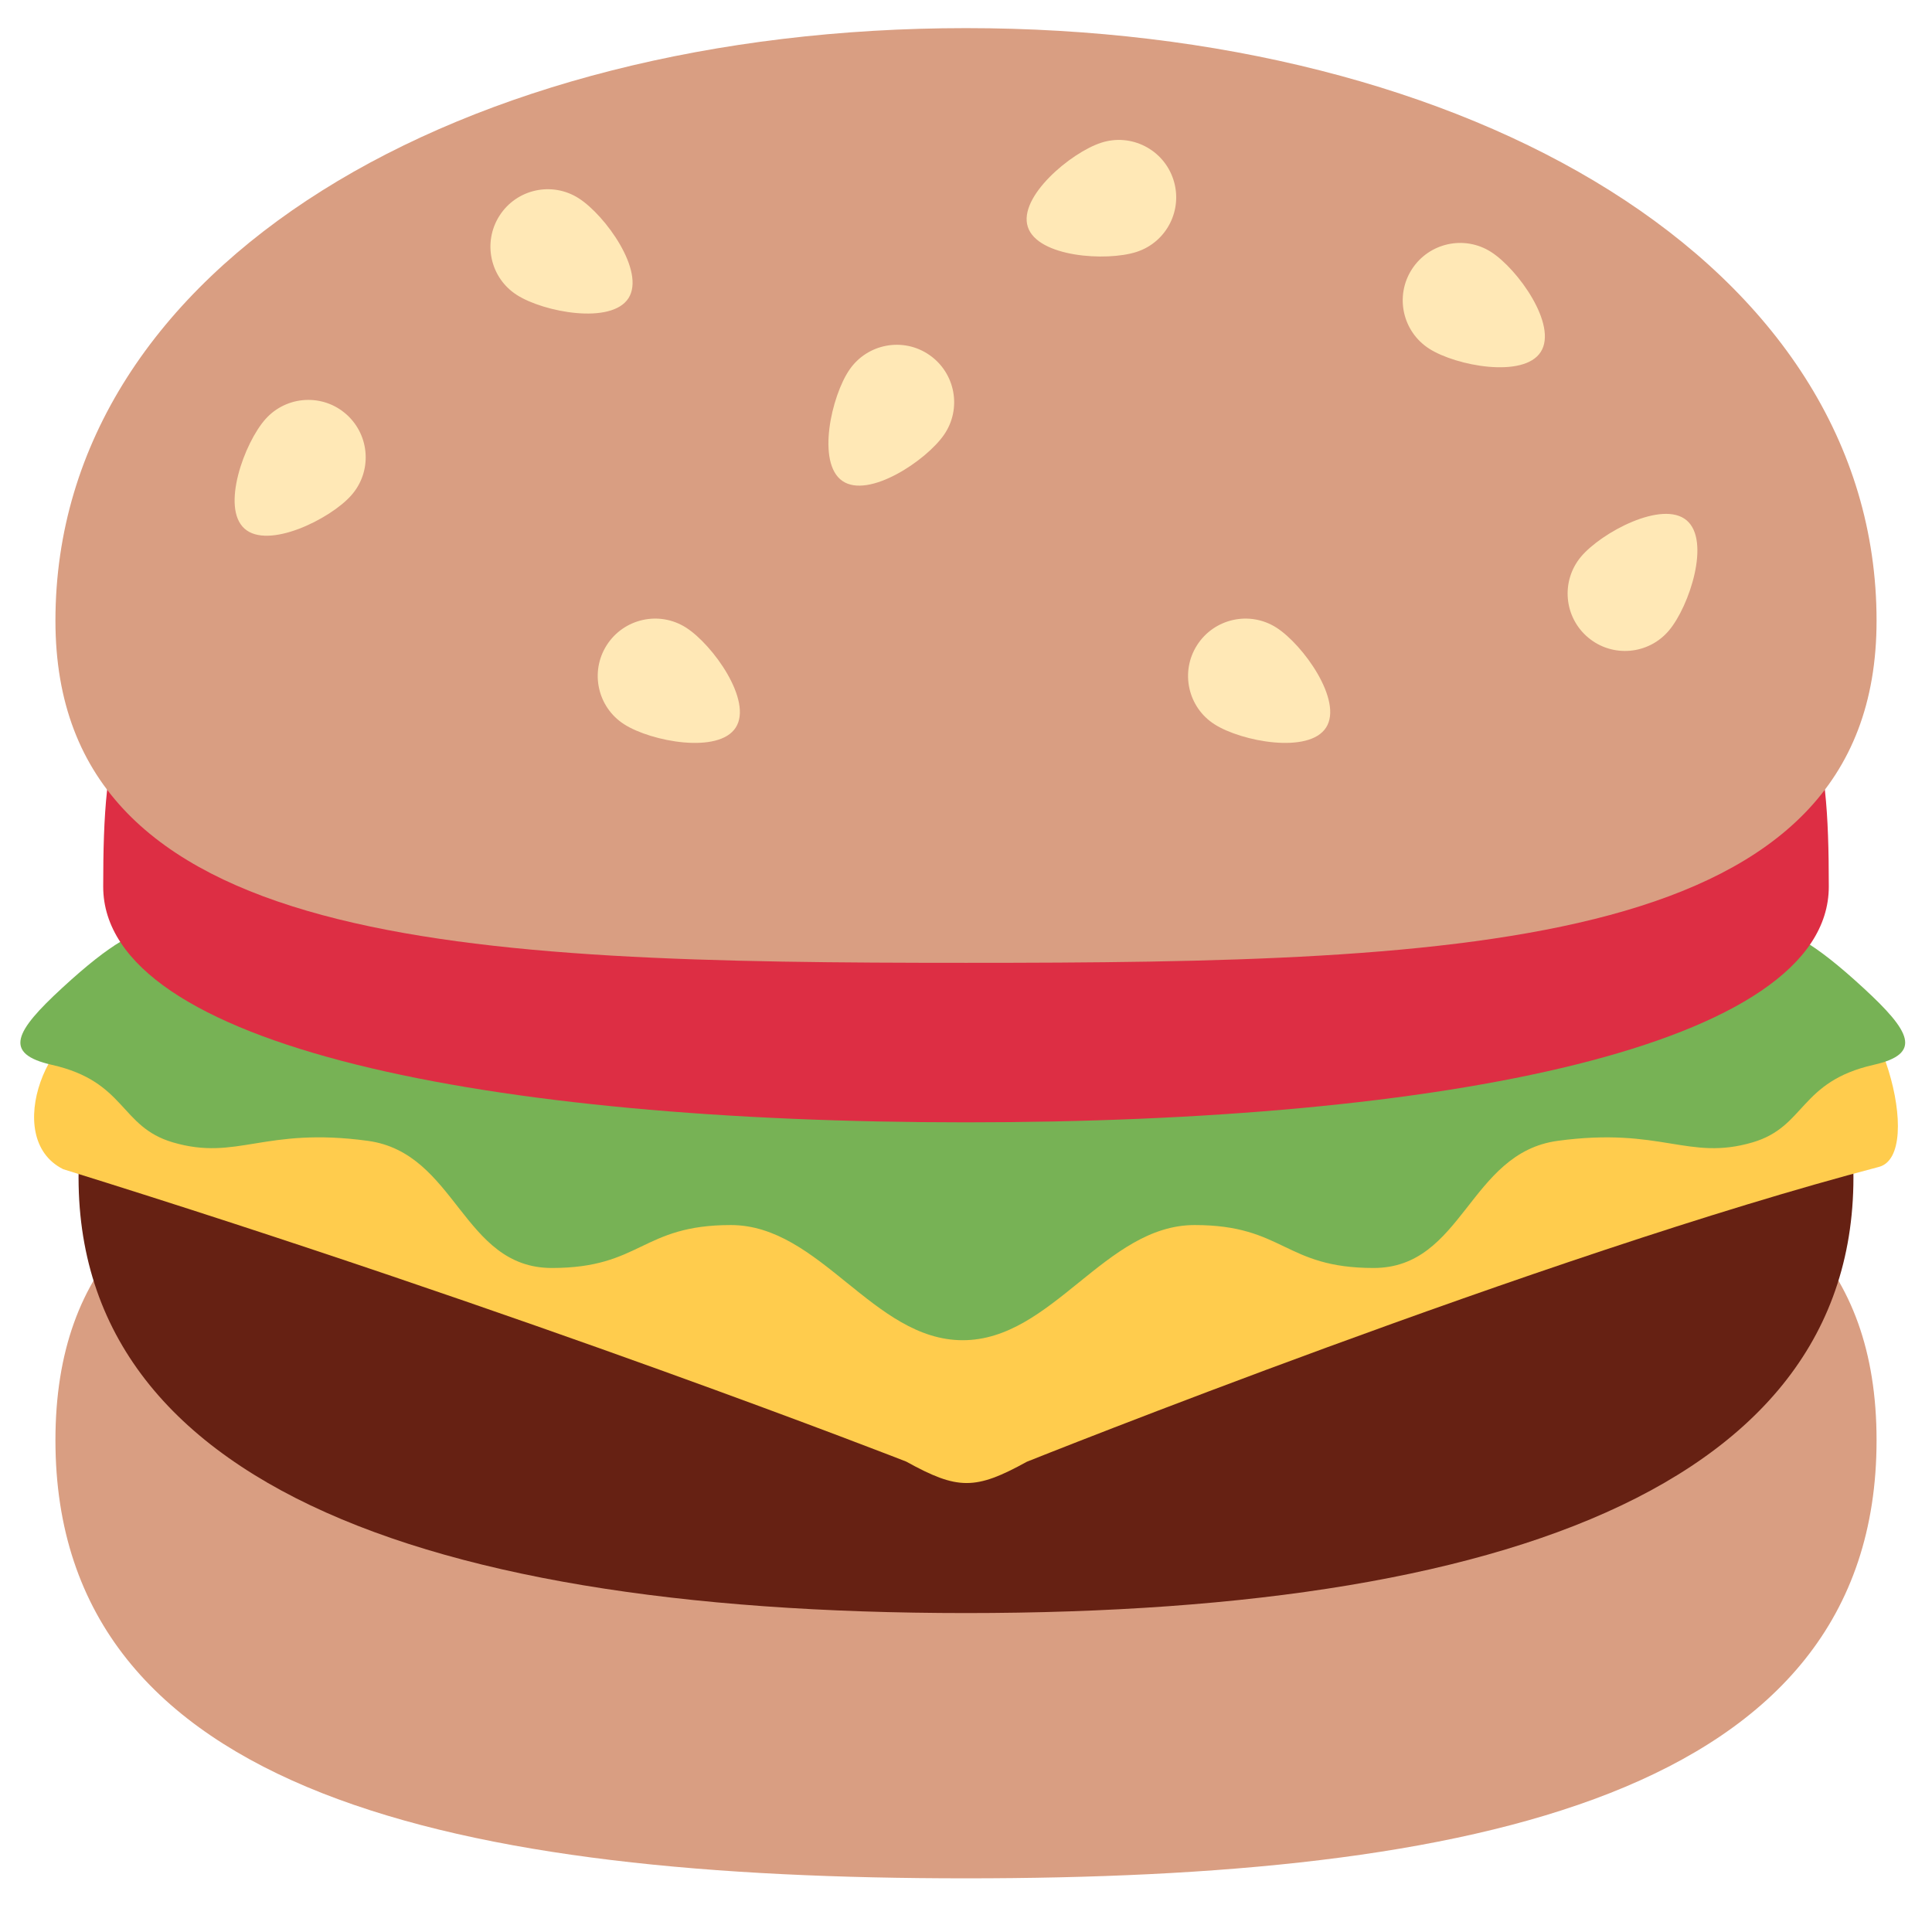
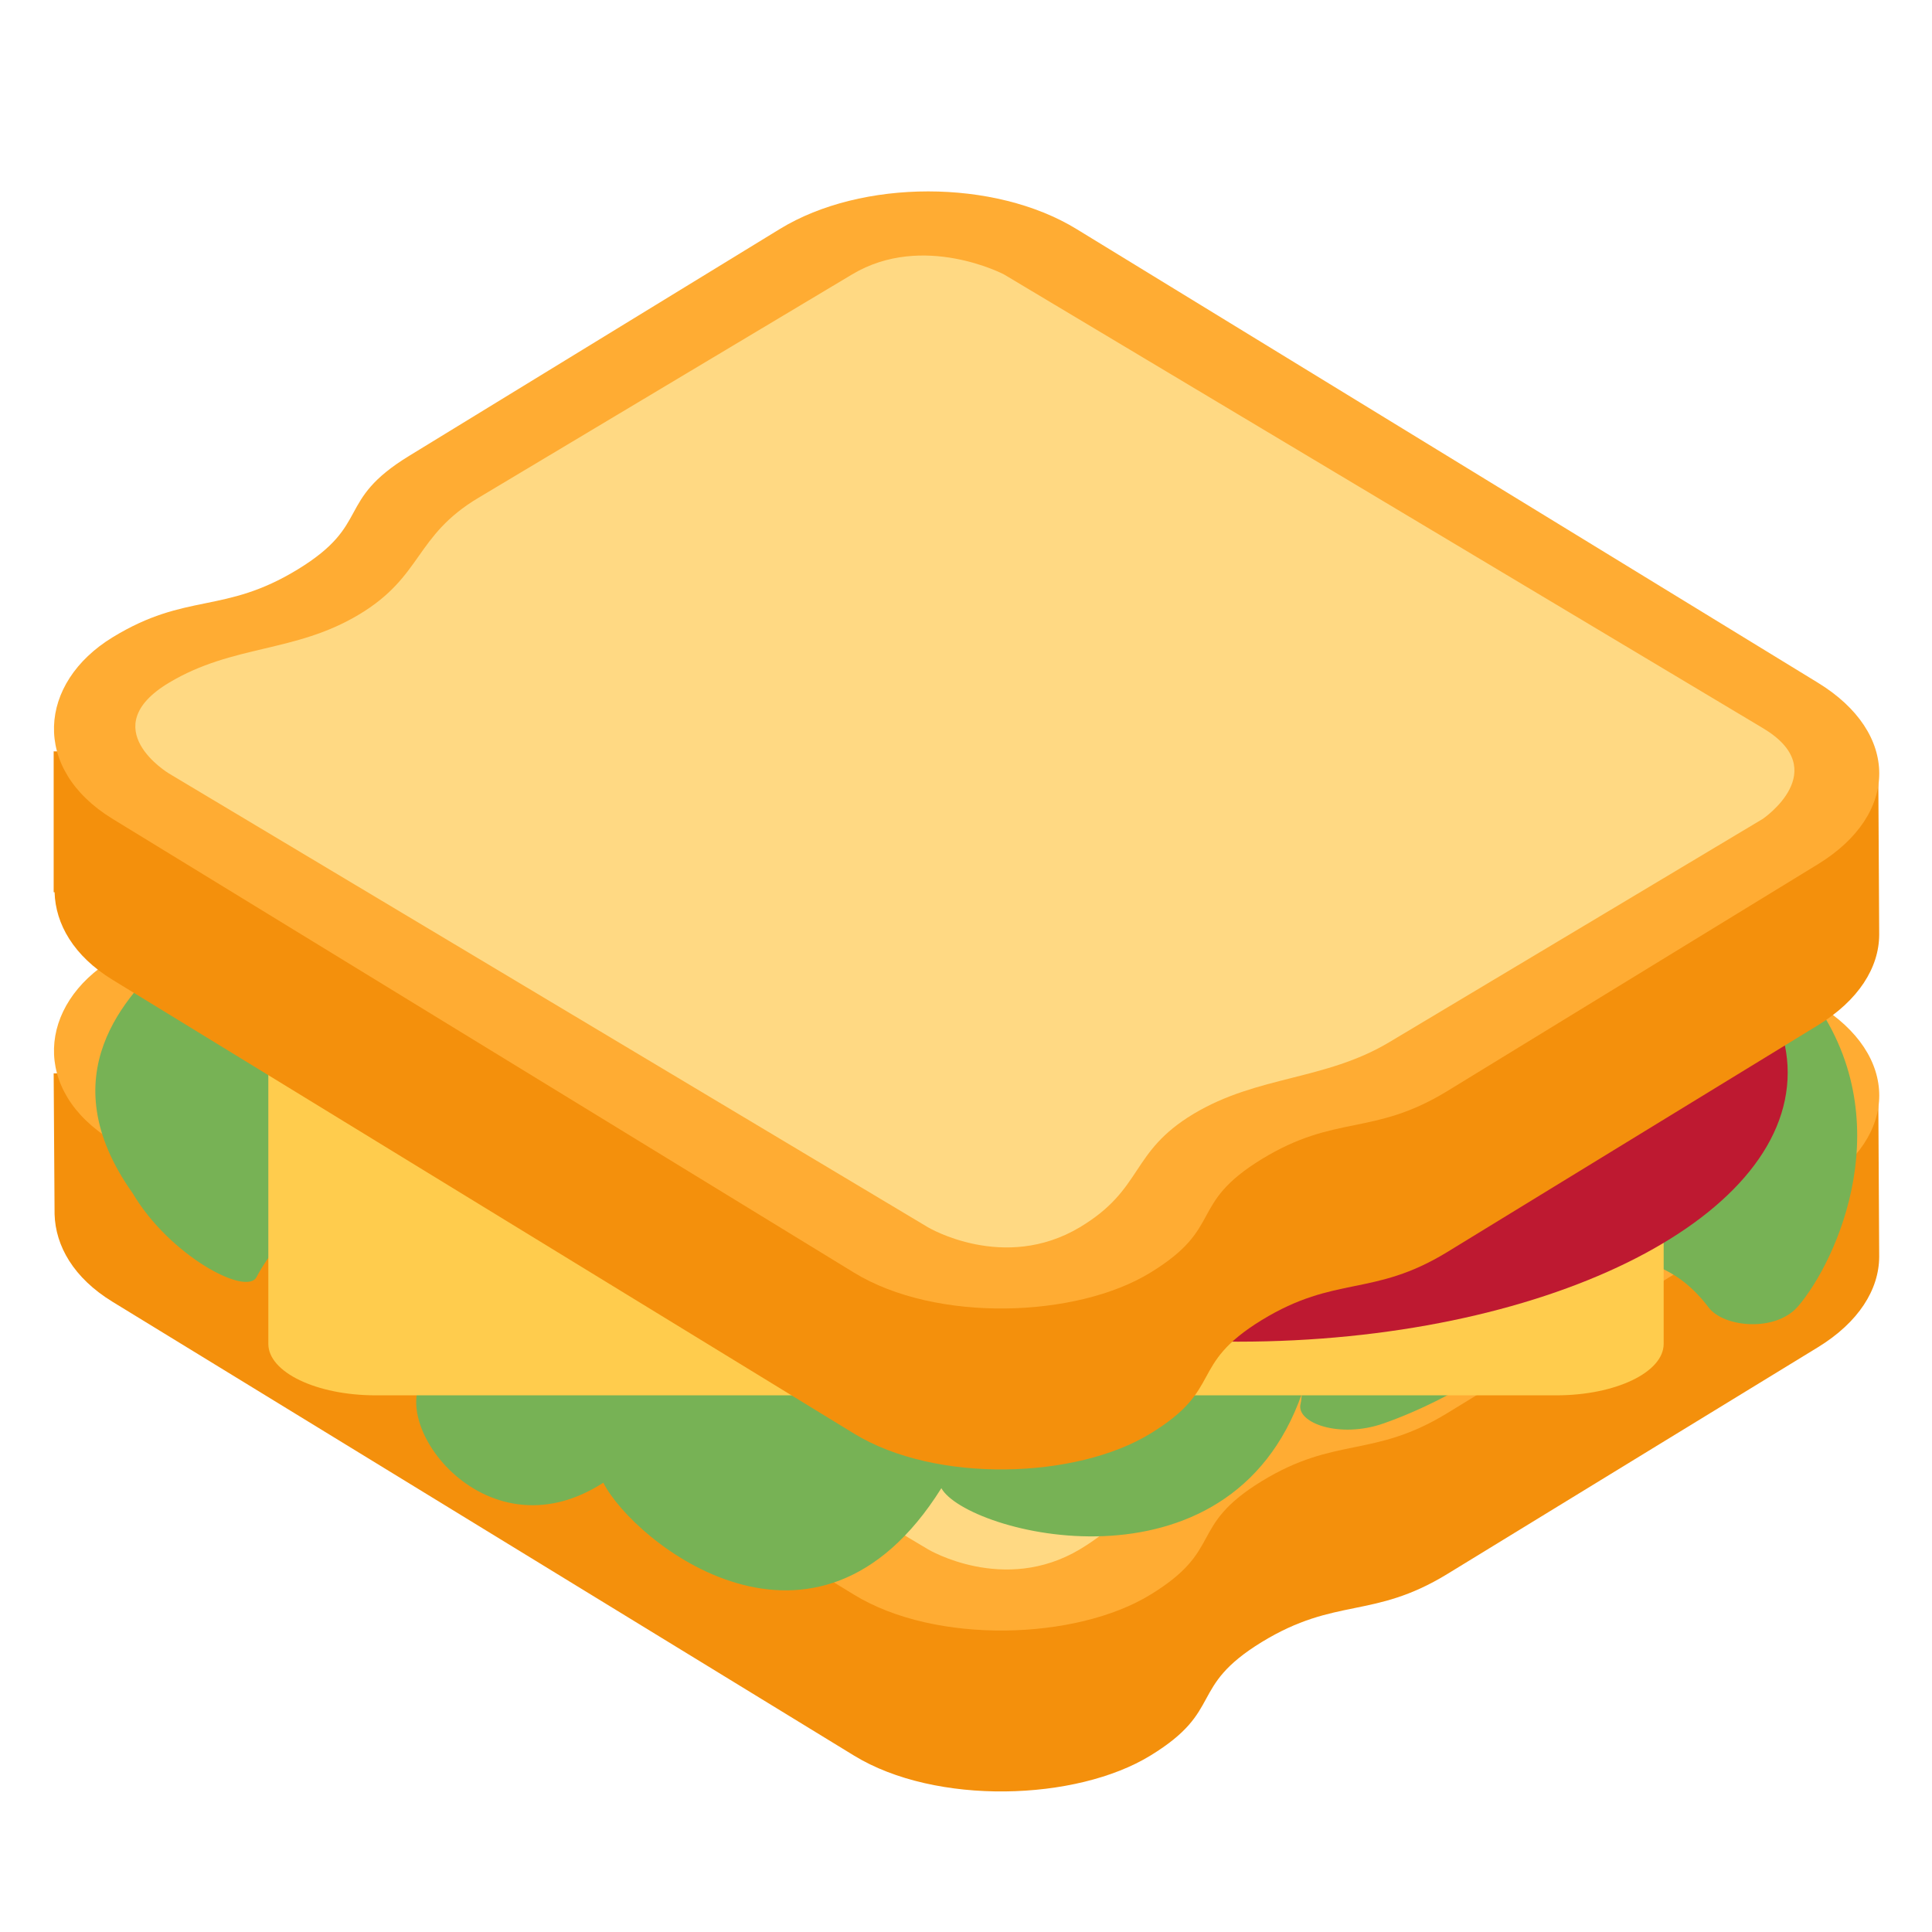
<svg xmlns="http://www.w3.org/2000/svg" viewBox="0 0 36 36">
-   <path fill="#D99E82" d="M18 20.411c-9.371 0-16.967-.225-16.967 6.427C1.033 33.487 8.629 35 18 35c9.371 0 16.967-1.513 16.967-8.162 0-6.651-7.596-6.427-16.967-6.427z" />
-   <path fill="#662113" d="M34.47 20.916S26.251 19.932 18 19.89c-8.251.042-16.47 1.026-16.47 1.026C.717 27.39 7.467 30.057 18 30.057s17.283-2.667 16.47-9.141z" />
-   <path fill="#FFCC4D" d="M33.886 18.328l-31.855.646c-1.1 0-2.021 2.229-.854 2.812 8.708 2.708 15.708 5.448 15.708 5.448.962.532 1.287.534 2.25.003 0 0 9.666-3.868 15.875-5.493.881-.23-.025-3.416-1.124-3.416z" />
-   <path fill="#77B255" d="M34.725 18.412c-1.9-1.751-1.79-.819-3.246-1.23-.553-.156-4.51-5.271-13.529-5.271h-.02c-9.019 0-12.976 5.115-13.529 5.271-1.456.411-1.346-.521-3.246 1.23-.872.804-1.108 1.222-.188 1.43 1.386.313 1.26 1.152 2.253 1.444 1.202.353 1.696-.292 3.634-.028 1.653.225 1.761 2.369 3.429 2.369s1.668-.8 3.335-.8 2.653 2.146 4.321 2.146 2.653-2.146 4.321-2.146c1.668 0 1.668.8 3.335.8 1.668 0 1.776-2.144 3.429-2.369 1.938-.263 2.433.381 3.634.028.993-.292.867-1.13 2.253-1.444.922-.207.687-.626-.186-1.43z" />
-   <path fill="#DD2E44" d="M34.077 16.52c0 2.984-7.198 4.393-16.077 4.393S1.923 19.504 1.923 16.52c0-5.403.966-5.403 16.077-5.403s16.077.001 16.077 5.403z" />
-   <path fill="#D99E82" d="M18 .524C8.629.524 1.033 4.915 1.033 11.566c0 6.125 7.596 6.375 16.967 6.375s16.967-.25 16.967-6.375C34.967 4.914 27.371.524 18 .524z" />
-   <path d="M10.784 3.695c-.498-.319-1.159-.173-1.477.325-.318.498-.173 1.16.325 1.477.498.319 1.76.557 2.079.059.318-.498-.429-1.543-.927-1.861zm9.734-1.035c-.562.182-1.549 1.006-1.366 1.568.183.562 1.464.648 2.026.466s.869-.786.686-1.348c-.182-.561-.786-.869-1.346-.686zm10.909 7.035c-.452-.38-1.585.225-1.966.677-.38.453-.321 1.127.131 1.507.452.38 1.127.321 1.507-.131.381-.453.781-1.673.328-2.053zm-3.643-5c-.498-.318-1.159-.172-1.478.326-.318.498-.172 1.159.326 1.477.498.319 1.76.557 2.078.059.319-.499-.428-1.544-.926-1.862zm-15 7c-.498-.318-1.159-.172-1.478.326-.318.497-.172 1.159.326 1.476.498.319 1.76.558 2.078.059.319-.498-.428-1.543-.926-1.861zm3.046-4.808c-.336.486-.62 1.739-.133 2.075.486.336 1.557-.374 1.893-.86.336-.486.213-1.152-.273-1.488-.485-.336-1.152-.213-1.487.273zm7.954 4.808c-.498-.318-1.159-.172-1.478.326-.318.497-.172 1.16.326 1.476.498.319 1.76.558 2.078.059.319-.498-.428-1.543-.926-1.861zM4.948 7.808c-.394.441-.833 1.648-.392 2.042.439.394 1.591-.174 1.985-.615.395-.44.357-1.116-.083-1.511-.439-.394-1.116-.356-1.51.084z" fill="#FFE8B6" />
+   <path fill="#F4900C" d="M35 20.516L1 20l.017 2.625c.017.593.355 1.188 1.08 1.632l6.907 4.228 6.908 4.227c1.526.935 4.145.848 5.525 0 1.383-.845.692-1.267 2.073-2.114 1.381-.844 2.071-.422 3.454-1.266 1.383-.848 6.909-4.227 6.909-4.227.761-.466 1.141-1.077 1.143-1.689l-.016-2.9z" />
+   <path fill="#FFAC33" d="M33.873 18.721s-30.394-1.69-31.776-.845c-1.382.845-1.526 2.447 0 3.382l6.907 4.228 6.908 4.228c1.526.935 4.145.848 5.525 0 1.383-.845.692-1.267 2.073-2.114 1.381-.844 2.071-.422 3.454-1.266 1.383-.848 6.908-4.228 6.908-4.228 1.526-.935 1.527-2.451.001-3.385z" />
+   <path fill="#FFD983" d="M10.222 24.642l7.071 4.228s1.414.844 2.828 0c1.197-.717 2.121-2.114 2.121-2.114l-12.02-2.114z" />
+   <path fill="#77B255" d="M33.739 18.565c-1.941-2.589-26.694-4.412-30.577-.767-.784.737-2.265 2.22-.688 4.439.688 1.162 2.116 1.919 2.306 1.56.443-.842 1.327-1.578 2.653-1.507-.075.178.641 3.207.56 3.275-.925.786.997 3.518 3.249 2.063.561 1.108 3.956 3.843 6.299.102.466.844 5.36 2.128 6.719-1.766-.011.067-.008.124-.026.196-.089.35.722.653 1.548.363 1.389-.486 3.395-1.693 3.75-3.018.991-.173 1.734.102 2.306.858.283.374 1.254.464 1.669-.025.732-.859 1.933-3.503.232-5.773z" />
+   <path fill="#FFCC4D" d="M31 25.041c0 .529-.896.959-2 .959H7c-1.104 0-2-.43-2-.959V18.49h26v6.551z" />
+   <path fill="#BE1931" d="M33.311 19.987c0 2.768-4.586 5.013-10.242 5.013-5.658 0-10.243-2.245-10.243-5.013 0-2.769 4.585-5.013 10.243-5.013 5.656 0 10.242 2.245 10.242 5.013z" />
+   <path fill="#F4900C" d="M35 14.516L1 14v2.625h.017c.017.593.355 1.188 1.08 1.632l6.907 4.228 6.908 4.227c1.526.935 4.145.848 5.525 0 1.383-.845.692-1.267 2.073-2.114 1.381-.844 2.071-.422 3.454-1.266 1.383-.848 6.909-4.227 6.909-4.227.761-.466 1.141-1.077 1.143-1.689v-.005L35 14.516z" />
+   <path fill="#FFAC33" d="M33.873 12.721L20.058 4.267c-1.526-.934-4-.934-5.527 0L7.623 8.495c-1.381.845-.691 1.268-2.072 2.113-1.381.845-2.072.422-3.454 1.268-1.382.845-1.526 2.447 0 3.382l13.815 8.455c1.526.935 4.145.848 5.525 0 1.383-.845.692-1.267 2.073-2.114 1.381-.844 2.071-.422 3.454-1.266 1.383-.848 6.908-4.228 6.908-4.228 1.526-.934 1.527-2.45.001-3.384z" />
+   <path fill="#FFD983" d="M32.85 13.568L18.707 5.113s-1.507-.791-2.829 0L8.916 9.275c-1.197.715-1.033 1.463-2.23 2.178-1.196.716-2.339.553-3.536 1.268-1.414.847 0 1.693 0 1.693l14.142 8.455s1.414.844 2.828 0c1.197-.717.926-1.397 2.121-2.114 1.197-.717 2.447-.619 3.644-1.334 1.197-.714 6.963-4.163 6.963-4.163s1.323-.901.002-1.69z" />
</svg>
